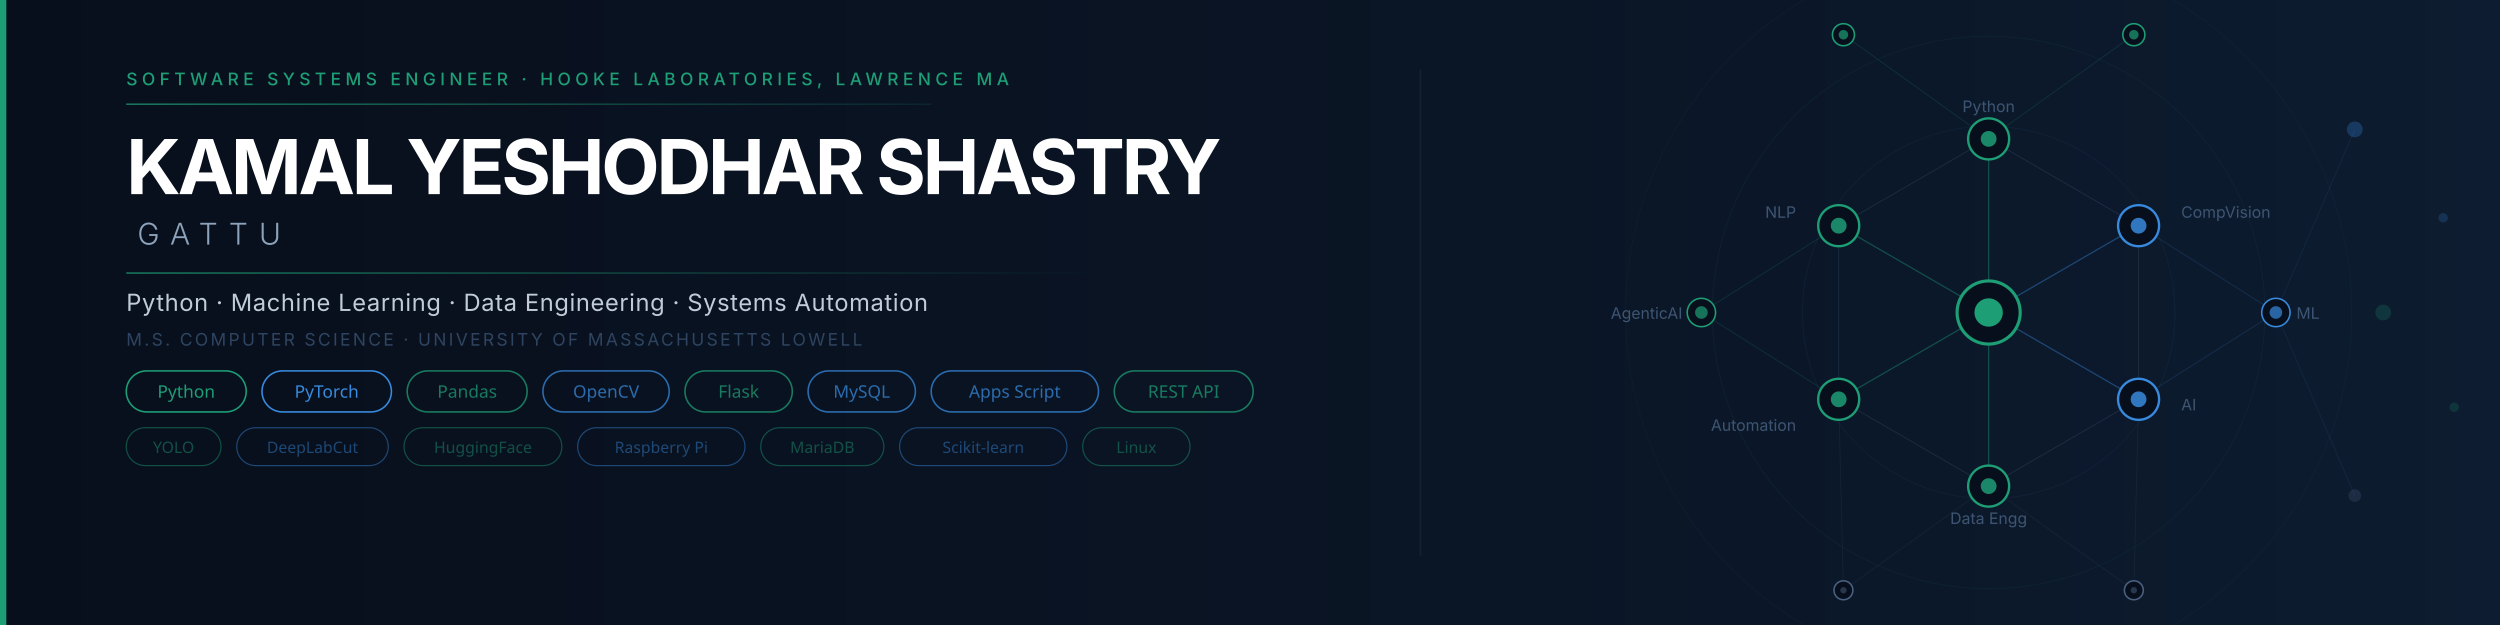
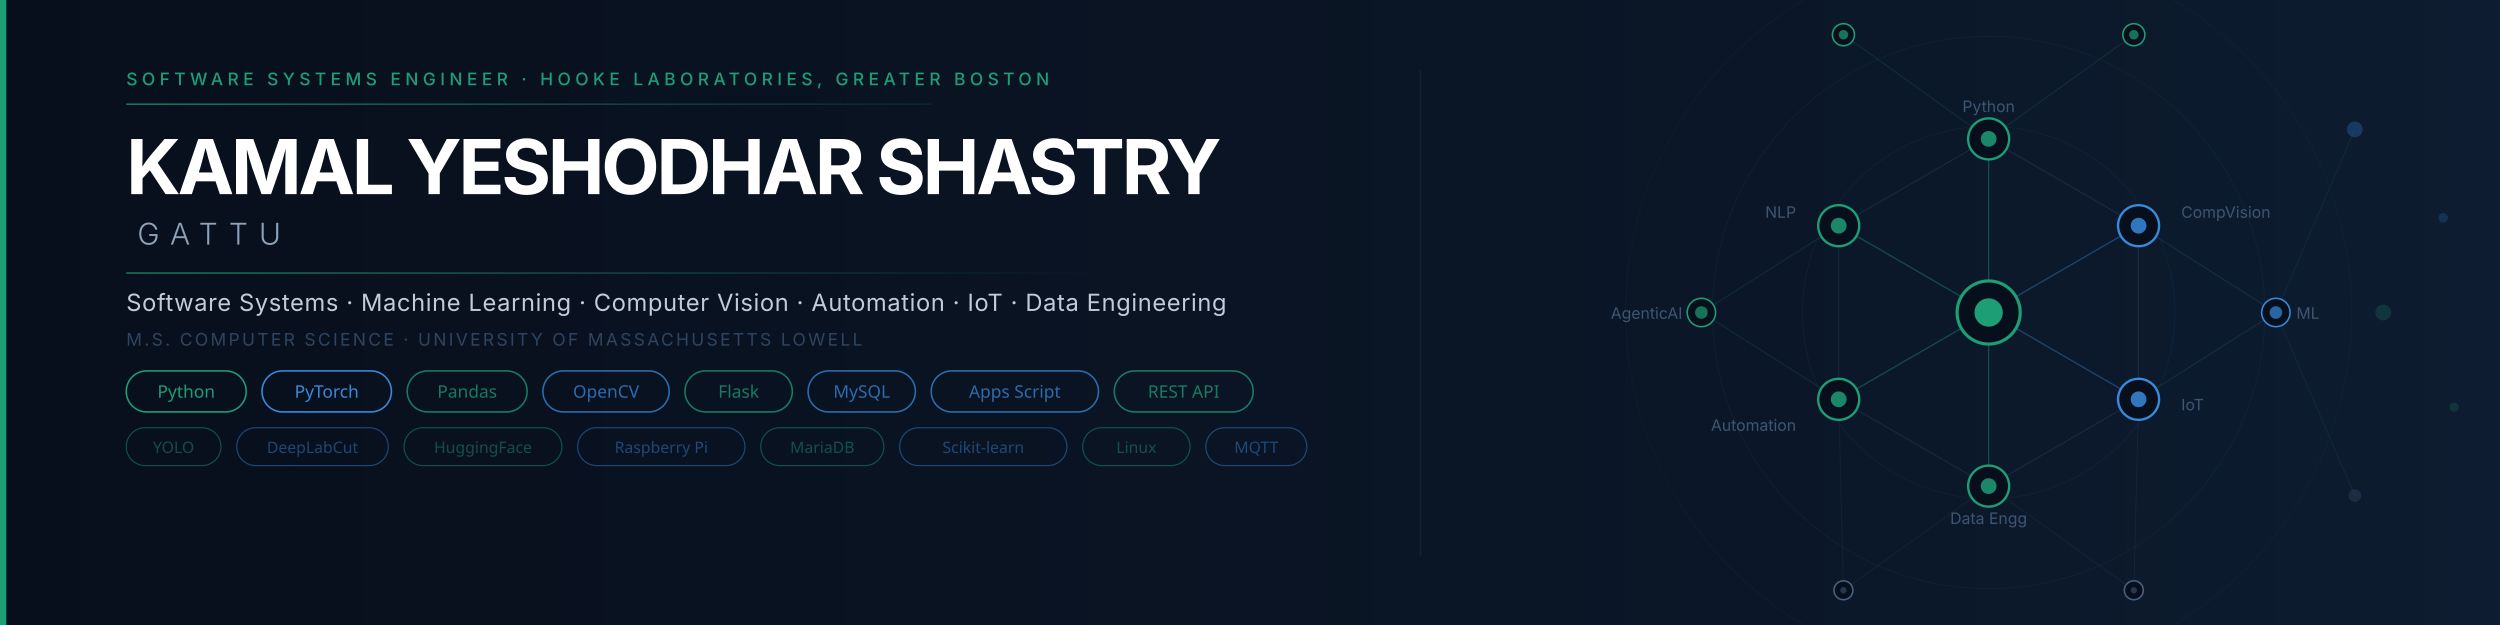
<svg xmlns="http://www.w3.org/2000/svg" width="1584" height="396" viewBox="0 0 1584 396">
  <defs>
    <linearGradient id="bg" x1="0" y1="0" x2="1584" y2="0" gradientUnits="userSpaceOnUse">
      <stop offset="0%" stop-color="#080F1C" />
      <stop offset="58%" stop-color="#0A1525" />
      <stop offset="100%" stop-color="#0D1C30" />
    </linearGradient>
    <linearGradient id="fadeR" x1="0" y1="0" x2="700" y2="0" gradientUnits="userSpaceOnUse">
      <stop offset="0%" stop-color="#1D9E75" stop-opacity="1" />
      <stop offset="100%" stop-color="#1D9E75" stop-opacity="0" />
    </linearGradient>
  </defs>
  <rect width="1584" height="396" fill="url(#bg)" />
  <rect x="0" y="0" width="4" height="396" fill="#1D9E75" />
  <circle cx="1260" cy="198" r="230" fill="none" stroke="#1D9E75" stroke-width="0.5" opacity="0.06" />
  <circle cx="1260" cy="198" r="175" fill="none" stroke="#1D9E75" stroke-width="0.5" opacity="0.08" />
  <circle cx="1260" cy="198" r="118" fill="none" stroke="#378ADD" stroke-width="0.5" opacity="0.08" />
  <line x1="1260" y1="198" x2="1260" y2="88" stroke="#1D9E75" stroke-width="0.8" opacity="0.4" />
  <line x1="1260" y1="198" x2="1355" y2="143" stroke="#378ADD" stroke-width="0.8" opacity="0.4" />
  <line x1="1260" y1="198" x2="1355" y2="253" stroke="#378ADD" stroke-width="0.8" opacity="0.4" />
  <line x1="1260" y1="198" x2="1260" y2="308" stroke="#1D9E75" stroke-width="0.8" opacity="0.4" />
  <line x1="1260" y1="198" x2="1165" y2="253" stroke="#1D9E75" stroke-width="0.8" opacity="0.4" />
  <line x1="1260" y1="198" x2="1165" y2="143" stroke="#1D9E75" stroke-width="0.8" opacity="0.4" />
  <line x1="1260" y1="88" x2="1355" y2="143" stroke="#4A6080" stroke-width="0.5" opacity="0.3" />
  <line x1="1355" y1="143" x2="1355" y2="253" stroke="#4A6080" stroke-width="0.5" opacity="0.3" />
  <line x1="1355" y1="253" x2="1260" y2="308" stroke="#4A6080" stroke-width="0.5" opacity="0.3" />
  <line x1="1260" y1="308" x2="1165" y2="253" stroke="#4A6080" stroke-width="0.5" opacity="0.3" />
  <line x1="1165" y1="253" x2="1165" y2="143" stroke="#4A6080" stroke-width="0.5" opacity="0.3" />
  <line x1="1165" y1="143" x2="1260" y2="88" stroke="#4A6080" stroke-width="0.5" opacity="0.3" />
  <line x1="1260" y1="88" x2="1352" y2="22" stroke="#1D9E75" stroke-width="0.5" opacity="0.2" />
  <line x1="1260" y1="88" x2="1168" y2="22" stroke="#1D9E75" stroke-width="0.5" opacity="0.2" />
  <line x1="1355" y1="143" x2="1442" y2="198" stroke="#378ADD" stroke-width="0.5" opacity="0.2" />
  <line x1="1355" y1="253" x2="1442" y2="198" stroke="#378ADD" stroke-width="0.5" opacity="0.2" />
  <line x1="1355" y1="253" x2="1352" y2="374" stroke="#4A6080" stroke-width="0.5" opacity="0.15" />
  <line x1="1260" y1="308" x2="1352" y2="374" stroke="#4A6080" stroke-width="0.5" opacity="0.15" />
  <line x1="1260" y1="308" x2="1168" y2="374" stroke="#4A6080" stroke-width="0.5" opacity="0.15" />
  <line x1="1165" y1="253" x2="1168" y2="374" stroke="#4A6080" stroke-width="0.5" opacity="0.15" />
  <line x1="1165" y1="143" x2="1078" y2="198" stroke="#1D9E75" stroke-width="0.5" opacity="0.2" />
  <line x1="1165" y1="253" x2="1078" y2="198" stroke="#1D9E75" stroke-width="0.5" opacity="0.2" />
  <line x1="1442" y1="198" x2="1492" y2="82" stroke="#378ADD" stroke-width="0.4" opacity="0.15" />
  <line x1="1442" y1="198" x2="1492" y2="314" stroke="#378ADD" stroke-width="0.4" opacity="0.15" />
  <circle cx="1260" cy="198" r="20" fill="#080F1C" stroke="#1D9E75" stroke-width="2" />
  <circle cx="1260" cy="198" r="9" fill="#1D9E75" />
  <circle cx="1260" cy="88" r="13" fill="#080F1C" stroke="#1D9E75" stroke-width="1.5" />
  <circle cx="1260" cy="88" r="5" fill="#1D9E75" opacity="0.85" />
  <circle cx="1355" cy="143" r="13" fill="#080F1C" stroke="#378ADD" stroke-width="1.5" />
  <circle cx="1355" cy="143" r="5" fill="#378ADD" opacity="0.85" />
  <circle cx="1355" cy="253" r="13" fill="#080F1C" stroke="#378ADD" stroke-width="1.5" />
  <circle cx="1355" cy="253" r="5" fill="#378ADD" opacity="0.85" />
  <circle cx="1260" cy="308" r="13" fill="#080F1C" stroke="#1D9E75" stroke-width="1.5" />
  <circle cx="1260" cy="308" r="5" fill="#1D9E75" opacity="0.85" />
  <circle cx="1165" cy="253" r="13" fill="#080F1C" stroke="#1D9E75" stroke-width="1.5" />
  <circle cx="1165" cy="253" r="5" fill="#1D9E75" opacity="0.85" />
  <circle cx="1165" cy="143" r="13" fill="#080F1C" stroke="#1D9E75" stroke-width="1.5" />
  <circle cx="1165" cy="143" r="5" fill="#1D9E75" opacity="0.85" />
  <circle cx="1352" cy="22" r="7" fill="#080F1C" stroke="#1D9E75" stroke-width="1" />
  <circle cx="1352" cy="22" r="3" fill="#1D9E75" opacity="0.7" />
  <circle cx="1168" cy="22" r="7" fill="#080F1C" stroke="#1D9E75" stroke-width="1" />
  <circle cx="1168" cy="22" r="3" fill="#1D9E75" opacity="0.7" />
  <circle cx="1442" cy="198" r="9" fill="#080F1C" stroke="#378ADD" stroke-width="1" />
  <circle cx="1442" cy="198" r="4" fill="#378ADD" opacity="0.7" />
  <circle cx="1078" cy="198" r="9" fill="#080F1C" stroke="#1D9E75" stroke-width="1" />
  <circle cx="1078" cy="198" r="4" fill="#1D9E75" opacity="0.7" />
  <circle cx="1352" cy="374" r="6" fill="#080F1C" stroke="#4A6080" stroke-width="1" />
  <circle cx="1352" cy="374" r="2" fill="#4A6080" opacity="0.5" />
  <circle cx="1168" cy="374" r="6" fill="#080F1C" stroke="#4A6080" stroke-width="1" />
  <circle cx="1168" cy="374" r="2" fill="#4A6080" opacity="0.5" />
  <circle cx="1492" cy="82" r="5" fill="#378ADD" opacity="0.28" />
  <circle cx="1510" cy="198" r="5" fill="#1D9E75" opacity="0.2" />
  <circle cx="1492" cy="314" r="4" fill="#4A6080" opacity="0.25" />
  <circle cx="1548" cy="138" r="3" fill="#378ADD" opacity="0.2" />
  <circle cx="1555" cy="258" r="3" fill="#1D9E75" opacity="0.18" />
  <text x="1260" y="71" text-anchor="middle" fill="#3D5572" font-size="10" font-family="system-ui,-apple-system,sans-serif">Python</text>
  <text x="1382" y="138" text-anchor="start" fill="#3D5572" font-size="10" font-family="system-ui,-apple-system,sans-serif">CompVision</text>
-   <text x="1382" y="260" text-anchor="start" fill="#3D5572" font-size="10" font-family="system-ui,-apple-system,sans-serif">AI</text>
+   <text x="1382" y="260" text-anchor="start" fill="#3D5572" font-size="10" font-family="system-ui,-apple-system,sans-serif">IoT</text>
  <text x="1260" y="332" text-anchor="middle" fill="#3D5572" font-size="10" font-family="system-ui,-apple-system,sans-serif">Data Engg</text>
  <text x="1138" y="273" text-anchor="end" fill="#3D5572" font-size="10" font-family="system-ui,-apple-system,sans-serif">Automation</text>
  <text x="1138" y="138" text-anchor="end" fill="#3D5572" font-size="10" font-family="system-ui,-apple-system,sans-serif">NLP</text>
  <text x="1455" y="202" text-anchor="start" fill="#3D5572" font-size="10" font-family="system-ui,-apple-system,sans-serif">ML</text>
  <text x="1066" y="202" text-anchor="end" fill="#3D5572" font-size="10" font-family="system-ui,-apple-system,sans-serif">AgenticAI</text>
  <line x1="900" y1="44" x2="900" y2="352" stroke="#162030" stroke-width="1" />
-   <text x="80" y="54" fill="#1D9E75" font-size="11" font-family="system-ui,-apple-system,sans-serif" letter-spacing="2.8" font-weight="500">SOFTWARE SYSTEMS ENGINEER  ·  HOOKE LABORATORIES, LAWRENCE MA</text>
+   <text x="80" y="54" fill="#1D9E75" font-size="11" font-family="system-ui,-apple-system,sans-serif" letter-spacing="2.8" font-weight="500">SOFTWARE SYSTEMS ENGINEER  ·  HOOKE LABORATORIES, GREATER BOSTON</text>
  <line x1="80" y1="66" x2="590" y2="66" stroke="url(#fadeR)" stroke-width="0.8" />
  <text x="80" y="123" fill="#FFFFFF" font-size="48" font-family="system-ui,-apple-system,sans-serif" font-weight="700" letter-spacing="-2">KAMAL YESHODHAR SHASTRY</text>
  <text x="87" y="155" fill="#8DA3BB" font-size="19" font-family="system-ui,-apple-system,sans-serif" font-weight="300" letter-spacing="7">GATTU</text>
  <line x1="80" y1="173" x2="830" y2="173" stroke="url(#fadeR)" stroke-width="0.8" />
-   <text x="80" y="197" fill="#C0CDD9" font-size="15" font-family="system-ui,-apple-system,sans-serif" letter-spacing="0.4">Python  ·  Machine Learning  ·  Data Engineering  ·  Systems Automation</text>
+   <text x="80" y="197" fill="#C0CDD9" font-size="15" font-family="system-ui,-apple-system,sans-serif" letter-spacing="0.4">Software Systems  ·  Machine Learning  ·  Computer Vision  ·  Automation  ·  IoT  ·  Data Engineering</text>
  <text x="80" y="219" fill="#2E4460" font-size="11" font-family="system-ui,-apple-system,sans-serif" letter-spacing="1.5">M.S. COMPUTER SCIENCE  ·  UNIVERSITY OF MASSACHUSETTS LOWELL</text>
  <rect x="80" y="235" width="76" height="26" rx="13" fill="none" stroke="#1D9E75" stroke-width="1" />
  <text x="118" y="252" text-anchor="middle" fill="#1D9E75" font-size="11" font-family="system-ui,sans-serif" font-weight="500">Python</text>
  <rect x="166" y="235" width="82" height="26" rx="13" fill="none" stroke="#378ADD" stroke-width="1" />
  <text x="207" y="252" text-anchor="middle" fill="#378ADD" font-size="11" font-family="system-ui,sans-serif" font-weight="500">PyTorch</text>
  <rect x="258" y="235" width="76" height="26" rx="13" fill="none" stroke="#1D9E75" stroke-width="1" opacity="0.75" />
  <text x="296" y="252" text-anchor="middle" fill="#1D9E75" font-size="11" font-family="system-ui,sans-serif" font-weight="500" opacity="0.75">Pandas</text>
  <rect x="344" y="235" width="80" height="26" rx="13" fill="none" stroke="#378ADD" stroke-width="1" opacity="0.75" />
  <text x="384" y="252" text-anchor="middle" fill="#378ADD" font-size="11" font-family="system-ui,sans-serif" font-weight="500" opacity="0.75">OpenCV</text>
  <rect x="434" y="235" width="68" height="26" rx="13" fill="none" stroke="#1D9E75" stroke-width="1" opacity="0.75" />
  <text x="468" y="252" text-anchor="middle" fill="#1D9E75" font-size="11" font-family="system-ui,sans-serif" font-weight="500" opacity="0.75">Flask</text>
  <rect x="512" y="235" width="68" height="26" rx="13" fill="none" stroke="#378ADD" stroke-width="1" opacity="0.75" />
  <text x="546" y="252" text-anchor="middle" fill="#378ADD" font-size="11" font-family="system-ui,sans-serif" font-weight="500" opacity="0.75">MySQL</text>
  <rect x="590" y="235" width="106" height="26" rx="13" fill="none" stroke="#378ADD" stroke-width="1" opacity="0.75" />
  <text x="643" y="252" text-anchor="middle" fill="#378ADD" font-size="11" font-family="system-ui,sans-serif" font-weight="500" opacity="0.75">Apps Script</text>
  <rect x="706" y="235" width="88" height="26" rx="13" fill="none" stroke="#1D9E75" stroke-width="1" opacity="0.75" />
  <text x="750" y="252" text-anchor="middle" fill="#1D9E75" font-size="11" font-family="system-ui,sans-serif" font-weight="500" opacity="0.75">REST API</text>
  <rect x="80" y="271" width="60" height="24" rx="12" fill="none" stroke="#1D9E75" stroke-width="0.75" opacity="0.45" />
  <text x="110" y="287" text-anchor="middle" fill="#1D9E75" font-size="10" font-family="system-ui,sans-serif" opacity="0.45">YOLO</text>
  <rect x="150" y="271" width="96" height="24" rx="12" fill="none" stroke="#378ADD" stroke-width="0.75" opacity="0.45" />
  <text x="198" y="287" text-anchor="middle" fill="#378ADD" font-size="10" font-family="system-ui,sans-serif" opacity="0.45">DeepLabCut</text>
  <rect x="256" y="271" width="100" height="24" rx="12" fill="none" stroke="#1D9E75" stroke-width="0.75" opacity="0.45" />
  <text x="306" y="287" text-anchor="middle" fill="#1D9E75" font-size="10" font-family="system-ui,sans-serif" opacity="0.45">HuggingFace</text>
  <rect x="366" y="271" width="106" height="24" rx="12" fill="none" stroke="#378ADD" stroke-width="0.75" opacity="0.45" />
  <text x="419" y="287" text-anchor="middle" fill="#378ADD" font-size="10" font-family="system-ui,sans-serif" opacity="0.45">Raspberry Pi</text>
  <rect x="482" y="271" width="78" height="24" rx="12" fill="none" stroke="#1D9E75" stroke-width="0.75" opacity="0.45" />
  <text x="521" y="287" text-anchor="middle" fill="#1D9E75" font-size="10" font-family="system-ui,sans-serif" opacity="0.45">MariaDB</text>
  <rect x="570" y="271" width="106" height="24" rx="12" fill="none" stroke="#378ADD" stroke-width="0.75" opacity="0.45" />
  <text x="623" y="287" text-anchor="middle" fill="#378ADD" font-size="10" font-family="system-ui,sans-serif" opacity="0.45">Scikit-learn</text>
  <rect x="686" y="271" width="68" height="24" rx="12" fill="none" stroke="#1D9E75" stroke-width="0.75" opacity="0.45" />
  <text x="720" y="287" text-anchor="middle" fill="#1D9E75" font-size="10" font-family="system-ui,sans-serif" opacity="0.45">Linux</text>
+   <rect x="764" y="271" width="64" height="24" rx="12" fill="none" stroke="#378ADD" stroke-width="0.75" opacity="0.45" />
+   <text x="796" y="287" text-anchor="middle" fill="#378ADD" font-size="10" font-family="system-ui,sans-serif" opacity="0.45">MQTT</text>
</svg>
